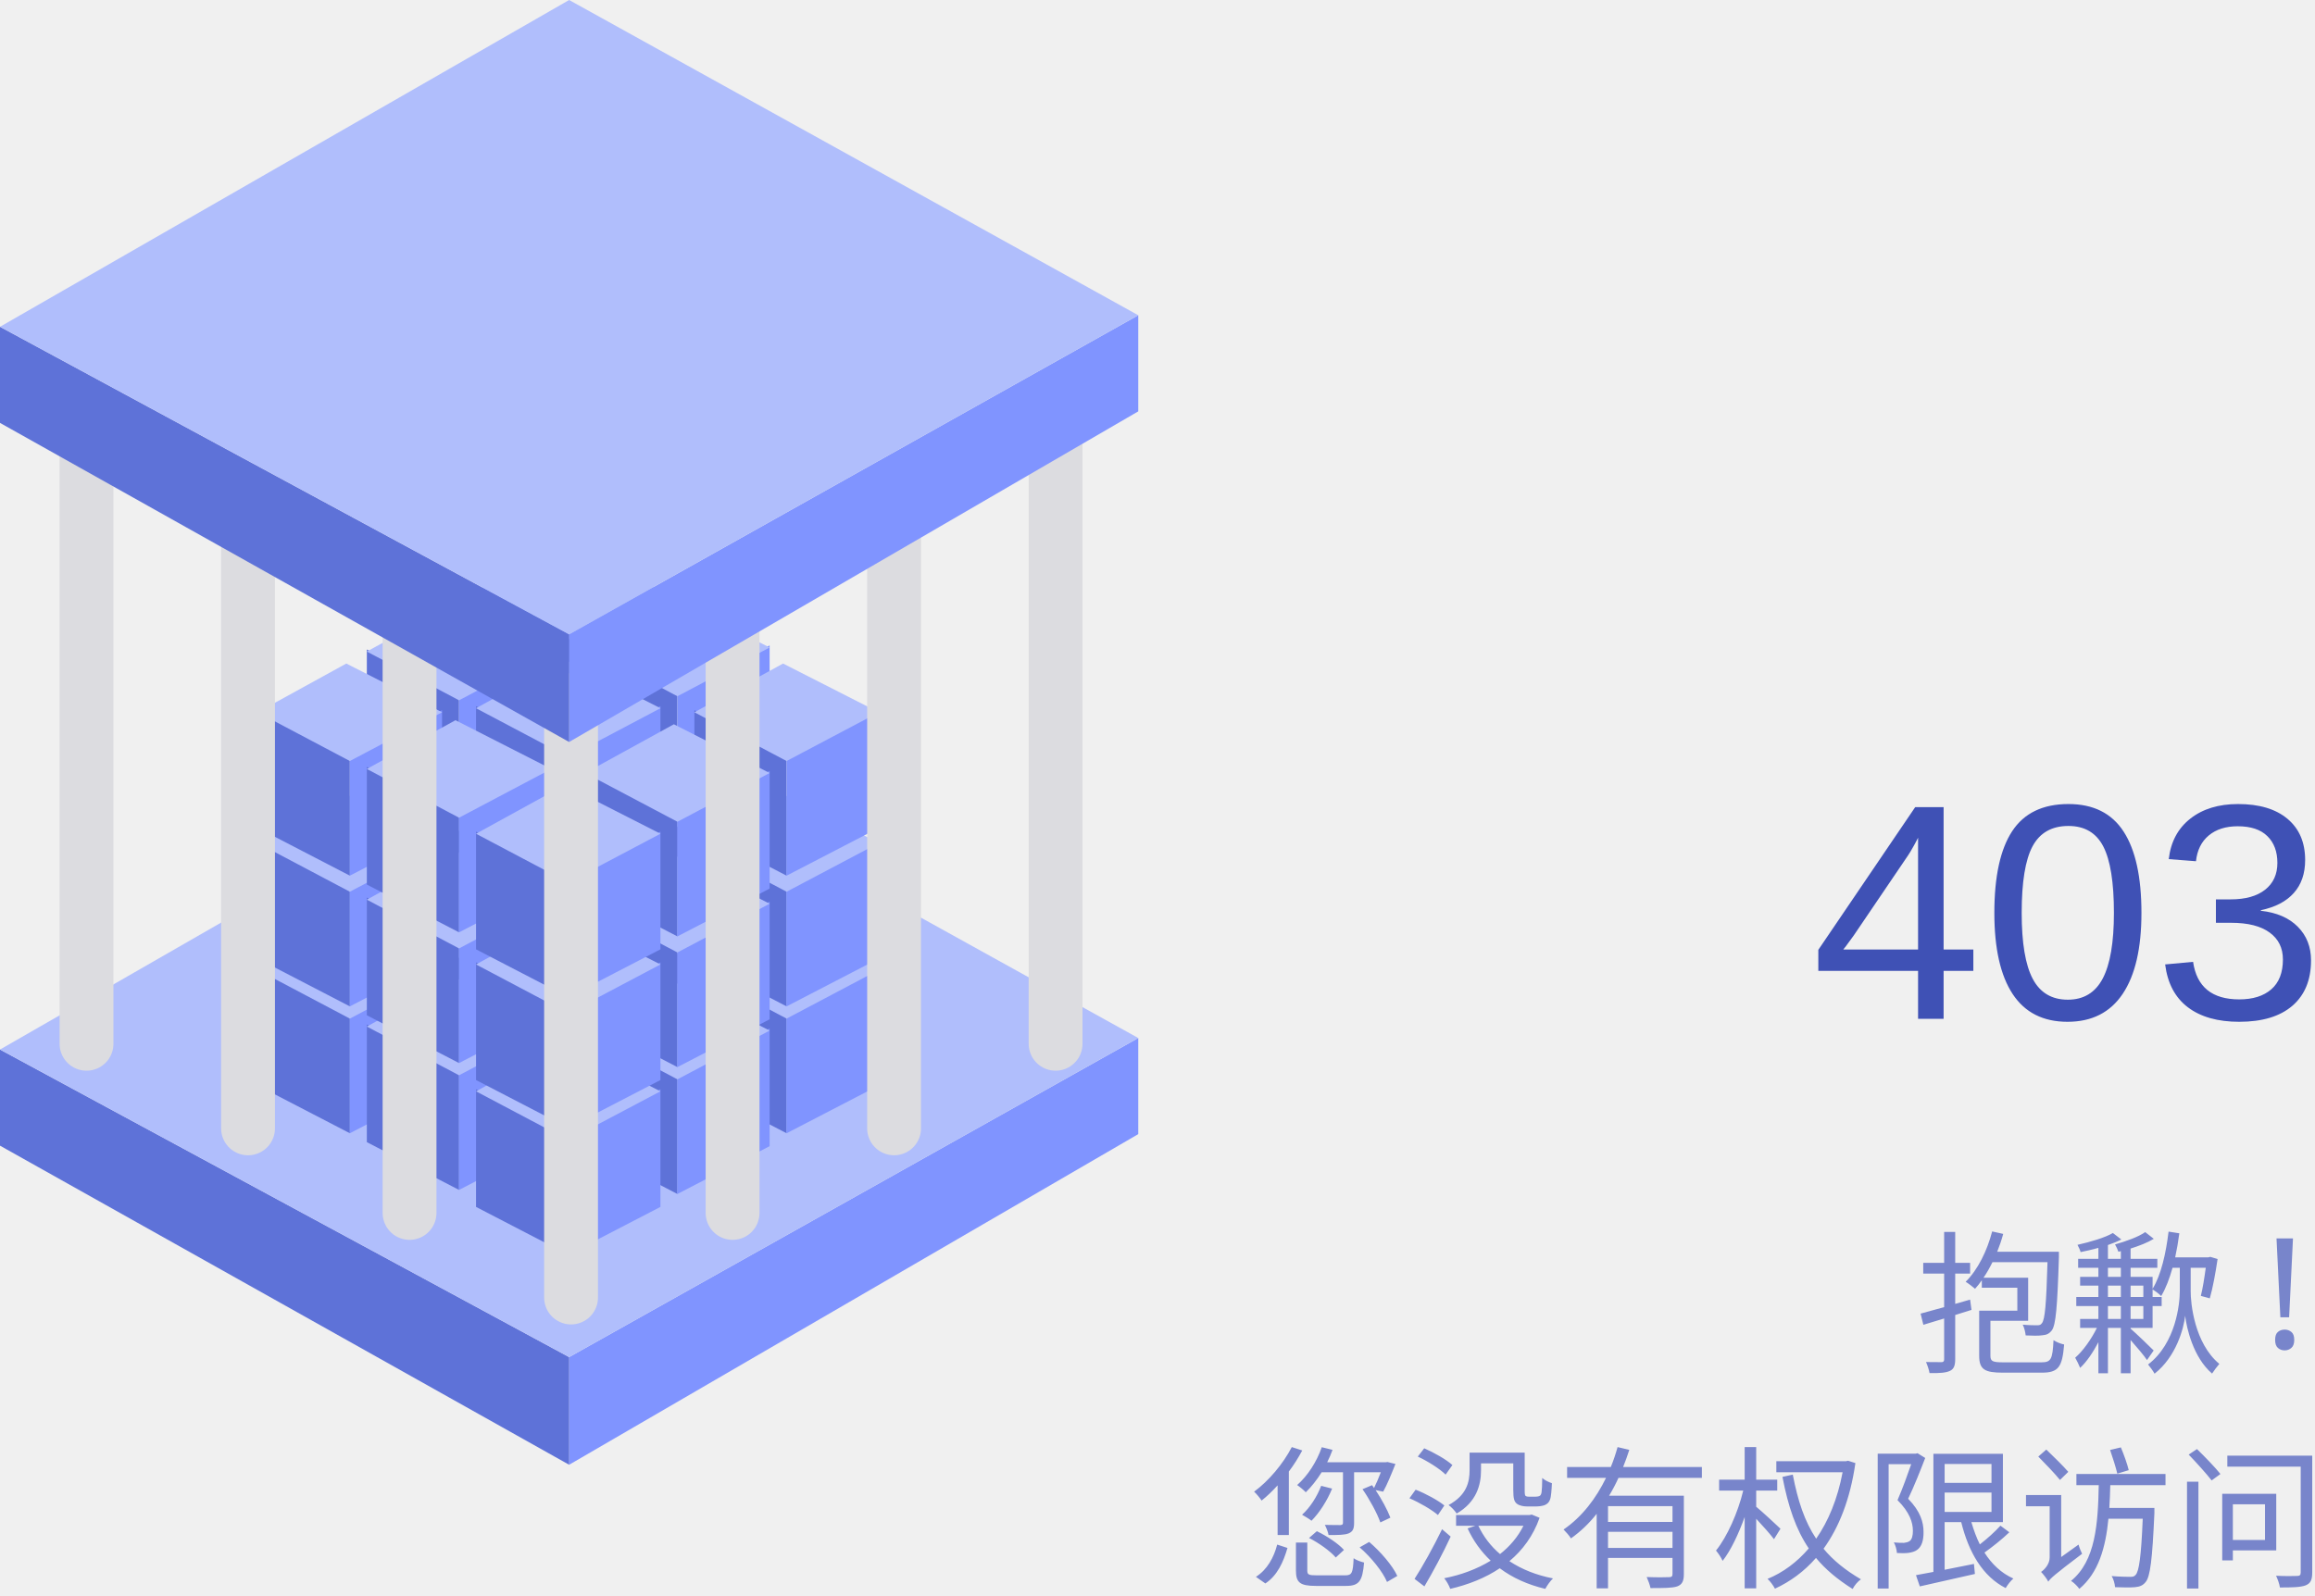
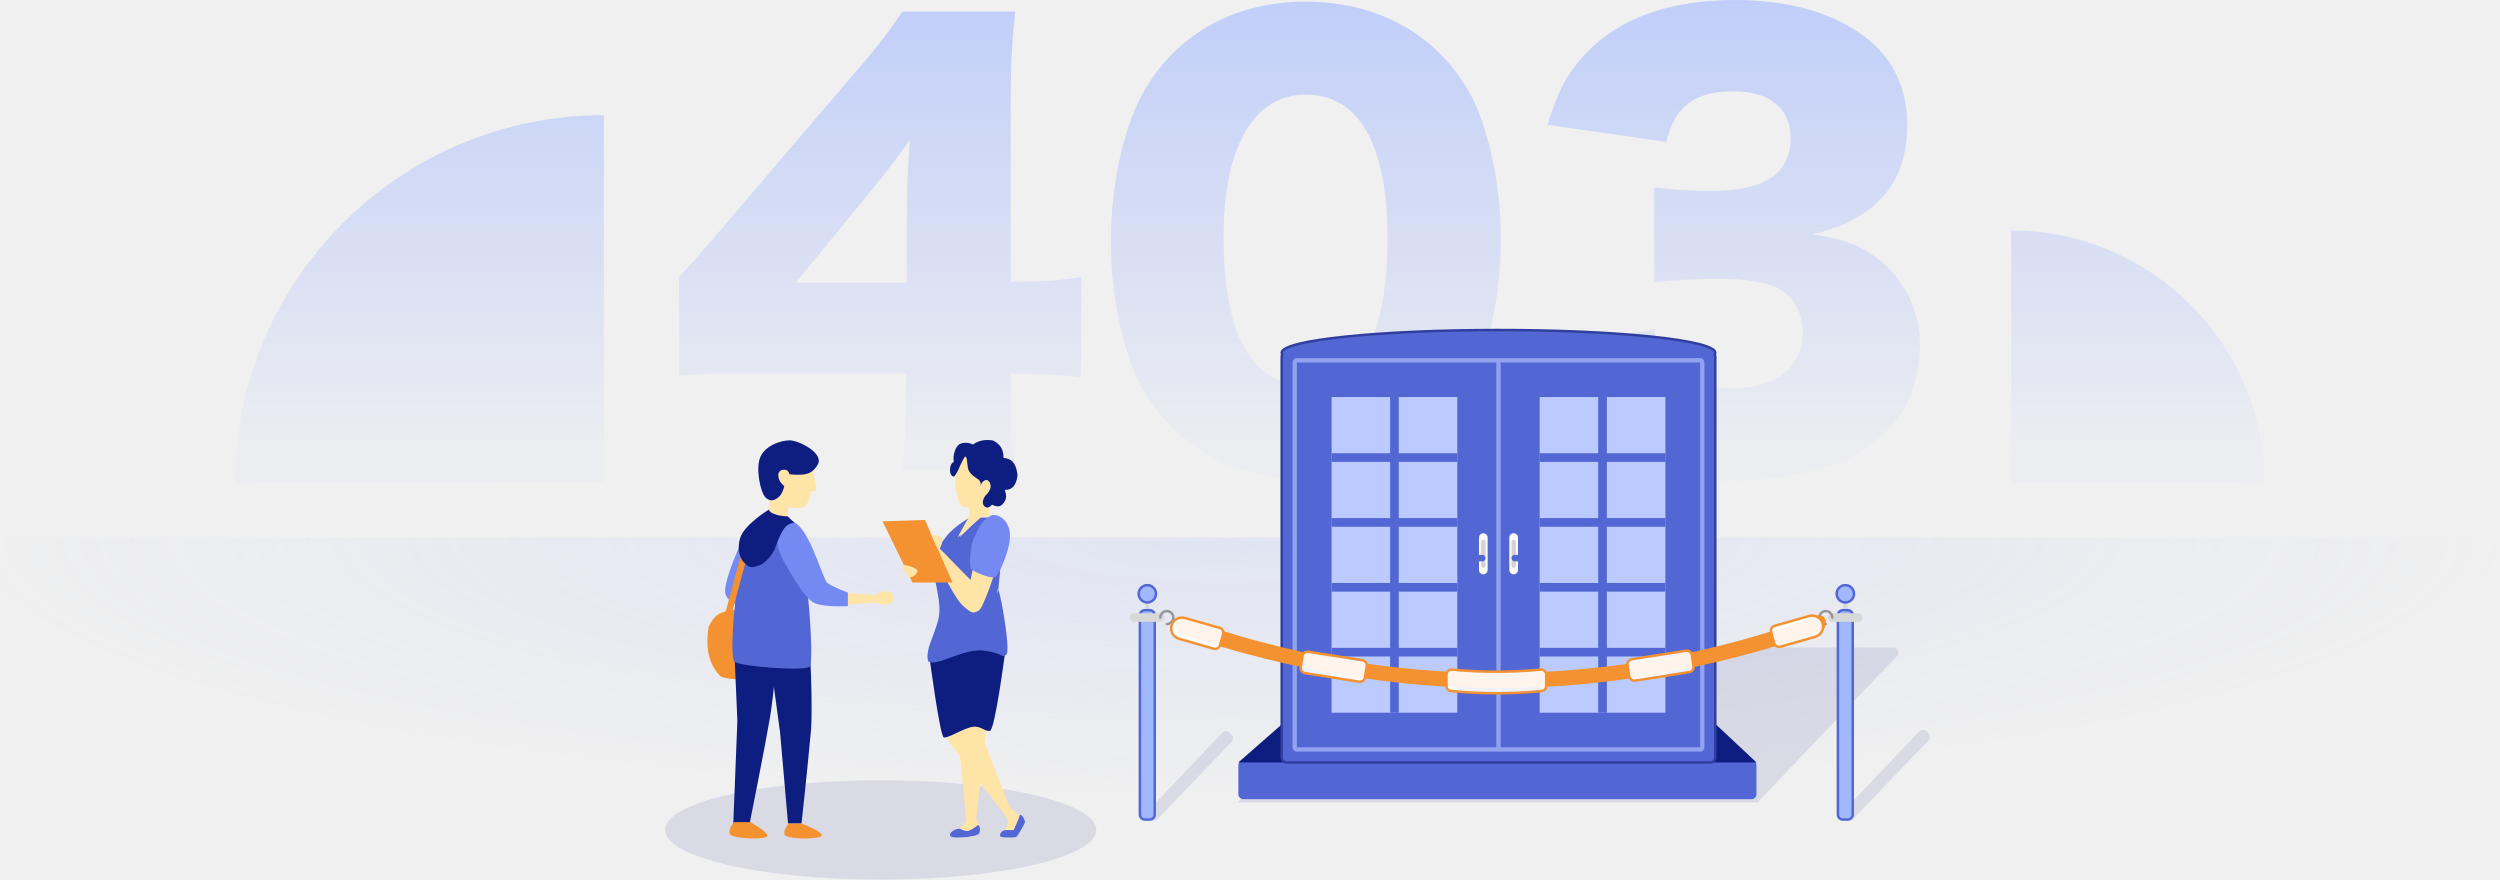
- <svg xmlns="http://www.w3.org/2000/svg" width="602px" height="415px" viewBox="0 0 602 415" version="1.1">
-   <defs />
-   <g id="404" stroke="none" stroke-width="1" fill="none" fill-rule="evenodd">
-     <g id="403" transform="translate(-544, -158)">
-       <g id="Group-4" transform="translate(544, 158)">
-         <g id="Bcube" transform="translate(0, 188)" fill-rule="nonzero">
-           <polygon id="Shape" fill="#8094FF" points="148 193 296 107 296 82 148 165" />
-           <polygon id="Shape" fill="#5E72D8" transform="translate(74, 139) scale(-1, 1) translate(-74, -139) " points="1.28369537e-16 193 148 110 148 85 0 165" />
-           <polygon id="Shape" fill="#B0BEFC" points="0 85 148 0 296 82 148 165" />
-         </g>
-         <g id="cube" transform="translate(67, 141)">
-           <g id="Group" transform="translate(0, 67)">
-             <g id="cube" transform="translate(56.7871, 0)">
-               <g id="Shape">
-                 <polygon fill="#5E72D8" fill-rule="nonzero" points="23.977 55.178 0 42.745 0 12.139 23.977 24.573" />
-                 <polygon fill="#8094FF" fill-rule="nonzero" points="23.977 55.178 47.954 42.745 47.954 12.139 23.977 24.573" />
-                 <polygon fill="#B0BEFC" fill-rule="nonzero" points="0 12.679 23.055 0 47.954 12.679 23.977 25.358" />
-               </g>
-             </g>
-             <g id="cube" transform="translate(28.39355, 15.79646)">
-               <g id="Shape">
-                 <polygon fill="#5E72D8" fill-rule="nonzero" points="23.977 55.178 0 42.745 0 12.139 23.977 24.573" />
-                 <polygon fill="#8094FF" fill-rule="nonzero" points="23.977 55.178 47.954 42.745 47.954 12.139 23.977 24.573" />
-                 <polygon fill="#B0BEFC" fill-rule="nonzero" points="0 12.679 23.055 0 47.954 12.679 23.977 25.358" />
-               </g>
-             </g>
-             <g id="cube" transform="translate(0, 31.59292)">
-               <g id="Shape">
-                 <polygon fill="#5E72D8" fill-rule="nonzero" points="23.977 55.178 0 42.745 0 12.139 23.977 24.573" />
-                 <polygon fill="#8094FF" fill-rule="nonzero" points="23.977 55.178 47.954 42.745 47.954 12.139 23.977 24.573" />
-                 <polygon fill="#B0BEFC" fill-rule="nonzero" points="0 12.679 23.055 0 47.954 12.679 23.977 25.358" />
-               </g>
-             </g>
-             <g id="cube" transform="translate(85.18064, 14.74336)">
-               <g id="Shape">
-                 <polygon fill="#5E72D8" fill-rule="nonzero" points="23.977 55.178 0 42.745 0 12.139 23.977 24.573" />
-                 <polygon fill="#8094FF" fill-rule="nonzero" points="23.977 55.178 47.954 42.745 47.954 12.139 23.977 24.573" />
-                 <polygon fill="#B0BEFC" fill-rule="nonzero" points="0 12.679 23.055 0 47.954 12.679 23.977 25.358" />
-               </g>
-             </g>
-             <g id="cube" transform="translate(56.7871, 30.53982)">
-               <g id="Shape">
-                 <polygon fill="#5E72D8" fill-rule="nonzero" points="23.977 55.178 0 42.745 0 12.139 23.977 24.573" />
-                 <polygon fill="#8094FF" fill-rule="nonzero" points="23.977 55.178 47.954 42.745 47.954 12.139 23.977 24.573" />
-                 <polygon fill="#B0BEFC" fill-rule="nonzero" points="0 12.679 23.055 0 47.954 12.679 23.977 25.358" />
-               </g>
-             </g>
-             <g id="cube" transform="translate(28.39355, 46.33628)">
-               <g id="Shape">
-                 <polygon fill="#5E72D8" fill-rule="nonzero" points="23.977 55.178 0 42.745 0 12.139 23.977 24.573" />
-                 <polygon fill="#8094FF" fill-rule="nonzero" points="23.977 55.178 47.954 42.745 47.954 12.139 23.977 24.573" />
-                 <polygon fill="#B0BEFC" fill-rule="nonzero" points="0 12.679 23.055 0 47.954 12.679 23.977 25.358" />
-               </g>
-             </g>
-             <g id="cube" transform="translate(113.5742, 31.59292)">
-               <g id="Shape">
-                 <polygon fill="#5E72D8" fill-rule="nonzero" points="23.977 55.178 0 42.745 0 12.139 23.977 24.573" />
-                 <polygon fill="#8094FF" fill-rule="nonzero" points="23.977 55.178 47.954 42.745 47.954 12.139 23.977 24.573" />
-                 <polygon fill="#B0BEFC" fill-rule="nonzero" points="0 12.679 23.055 0 47.954 12.679 23.977 25.358" />
-               </g>
-             </g>
-             <g id="cube" transform="translate(85.18064, 47.38938)">
-               <g id="Shape">
-                 <polygon fill="#5E72D8" fill-rule="nonzero" points="23.977 55.178 0 42.745 0 12.139 23.977 24.573" />
-                 <polygon fill="#8094FF" fill-rule="nonzero" points="23.977 55.178 47.954 42.745 47.954 12.139 23.977 24.573" />
-                 <polygon fill="#B0BEFC" fill-rule="nonzero" points="0 12.679 23.055 0 47.954 12.679 23.977 25.358" />
-               </g>
-             </g>
-             <g id="cube" transform="translate(56.7871, 63.18584)">
-               <g id="Shape">
-                 <polygon fill="#5E72D8" fill-rule="nonzero" points="23.977 55.178 0 42.745 0 12.139 23.977 24.573" />
-                 <polygon fill="#8094FF" fill-rule="nonzero" points="23.977 55.178 47.954 42.745 47.954 12.139 23.977 24.573" />
-                 <polygon fill="#B0BEFC" fill-rule="nonzero" points="0 12.679 23.055 0 47.954 12.679 23.977 25.358" />
-               </g>
-             </g>
+ <svg xmlns="http://www.w3.org/2000/svg" width="1000" height="352" viewBox="0 0 1000 352">
+   <defs>
+     <radialGradient id="403pic-a" cx="49.015%" cy="100%" r="100%" fx="49.015%" fy="100%" gradientTransform="matrix(0 1 -.5125 0 1.003 .51)">
+       <stop offset="0%" stop-color="#A1B7FE" stop-opacity=".2" />
+       <stop offset="100%" stop-color="#A1B7FE" stop-opacity="0" />
+     </radialGradient>
+     <linearGradient id="403pic-b" x1="53.231%" x2="53.231%" y1="93.49%" y2="0%">
+       <stop offset="0%" stop-color="#A1B7FE" stop-opacity=".05" />
+       <stop offset="100%" stop-color="#A1B7FE" stop-opacity=".6" />
+     </linearGradient>
+   </defs>
+   <g fill="none" fill-rule="evenodd">
+     <rect width="1000" height="106.204" y="215" fill="url(#403pic-a)" transform="matrix(1 0 0 -1 0 536.204)" />
+     <path fill="url(#403pic-b)" d="M905.777,193.269 L804.478,192.954 C804.478,170.566 804.478,136.985 804.478,92.209 C860.424,92.209 905.777,137.455 905.777,193.269 Z M94,193.269 C94,111.969 160.062,46.063 241.554,46.063 C241.554,111.284 241.554,160.2 241.554,192.81 L94,193.269 Z M271.634,150.26 L271.634,110.88 C281.534,99.88 281.534,99.88 292.754,86.68 L340.494,30.8 C351.054,18.7 355.234,13.2 360.954,4.62 L406.054,4.62 C404.734,17.6 404.294,26.4 404.294,41.14 L404.294,112.64 L410.674,112.64 C417.494,112.64 424.754,111.98 432.454,110.88 L432.454,150.92 C425.854,150.04 417.714,149.6 410.894,149.6 L404.294,149.6 L404.294,160.6 C404.294,172.92 404.734,179.3 406.054,187.66 L360.734,187.66 C361.834,180.18 362.494,170.94 362.494,160.16 L362.494,149.38 L300.234,149.38 C285.934,149.38 279.774,149.6 271.634,150.26 Z M362.714,113.08 L362.714,87.56 C362.714,77.66 363.154,65.56 364.034,55.88 C359.634,62.04 356.334,66.44 350.394,73.92 L318.274,113.08 L362.714,113.08 Z M522.214,191.62 C500.654,191.62 482.394,184.58 468.974,171.16 C461.714,163.9 456.214,155.54 452.914,146.74 C447.194,131.12 444.334,114.18 444.334,96.36 C444.334,73.26 449.834,49.28 458.194,35.42 C471.614,12.98 494.494,0.66 522.214,0.66 C543.554,0.66 562.254,7.92 575.674,21.12 C582.934,28.38 588.434,36.74 591.734,45.54 C597.454,61.16 600.314,78.1 600.314,96.14 C600.314,119.24 594.814,143.44 586.454,157.3 C573.254,179.3 550.154,191.62 522.214,191.62 Z M522.214,37.84 C501.534,37.84 489.434,58.74 489.434,94.6 C489.434,133.98 500.654,154.22 522.434,154.22 C543.994,154.22 554.994,134.42 554.994,95.26 C554.994,57.64 543.554,37.84 522.214,37.84 Z M615.054,139.92 L661.694,131.78 C663.014,139.04 664.334,142.12 667.854,145.86 C673.794,152.02 682.594,155.32 693.154,155.32 C710.314,155.32 721.094,146.74 721.094,133.32 C721.094,124.3 716.694,117.26 709.214,114.4 C704.154,112.64 697.334,111.54 688.754,111.54 C680.174,111.54 670.274,111.98 661.694,112.86 L661.694,75.02 C669.174,75.9 676.434,76.34 685.014,76.34 C705.914,76.34 716.254,69.3 716.254,55.22 C716.254,43.34 707.894,36.52 693.374,36.52 C677.754,36.52 669.834,42.68 666.534,56.76 L619.014,49.94 C623.194,36.3 626.714,29.7 633.754,22 C647.174,7.48 667.414,0 694.254,0 C718.234,0 738.034,6.6 750.574,18.7 C758.714,26.84 762.894,37.4 762.894,49.94 C762.894,73.26 750.354,87.78 725.054,93.72 C738.474,95.7 745.734,98.78 753.434,105.38 C762.674,113.74 767.954,125.18 767.954,137.94 C767.954,149.16 764.874,159.5 759.154,167.2 C754.314,173.8 746.614,179.96 738.474,183.7 C727.034,188.98 709.214,192.28 692.714,192.28 C672.914,192.28 653.114,187.66 641.454,179.96 C631.334,173.36 623.634,163.68 618.794,151.58 C617.474,148.5 616.594,145.64 615.054,139.92 Z" />
+     <g transform="translate(266 132)">
+       <g transform="translate(185.052)">
+         <path fill="#0E1D80" fill-opacity=".1" d="M103.806 127L306.284 127C307.389 127 308.284 127.895 308.284 129 308.284 129.513 308.087 130.007 307.733 130.379L251.948 189 43.948 189 102.357 127.621C102.734 127.225 103.258 127 103.806 127zM40.793 161.076L41.618 161.934C42.361 162.708 42.362 163.93 41.619 164.704L11.872 195.709C11.494 196.102 10.973 196.324 10.428 196.324L7.813 196.324C6.992 196.324 6.326 195.659 6.326 194.837 6.326 194.456 6.473 194.089 6.736 193.812L37.902 161.082C38.664 160.282 39.93 160.251 40.73 161.013 40.752 161.033 40.773 161.054 40.793 161.076zM319.467 160.614L320.292 161.473C321.035 162.247 321.035 163.469 320.293 164.243L290.545 195.248C290.168 195.641 289.647 195.863 289.102 195.863L286.487 195.863C285.666 195.863 285 195.197 285 194.376 285 193.995 285.147 193.628 285.41 193.351L316.576 160.621C317.338 159.821 318.604 159.79 319.404 160.552 319.425 160.572 319.446 160.593 319.467 160.614z" />
+         <g transform="translate(44.294)">
+           <rect width="207.235" height="15.568" y="172.108" fill="#5266D4" rx="2" />
+           <polygon fill="#0E1D80" points="17.758 157.405 190.618 157.405 207.235 172.973 0 172.973" />
+           <path fill="#5266D4" stroke="#303F9F" d="M190.539,9.734 C190.681,10.008 190.76,10.319 190.76,10.649 L190.76,170.973 C190.76,172.077 189.865,172.973 188.76,172.973 L19.342,172.973 C18.237,172.973 17.342,172.077 17.342,170.973 L17.342,10.649 C17.342,10.319 17.422,10.008 17.563,9.734 C17.416,9.518 17.342,9.301 17.342,9.081 C17.342,4.066 56.163,0 104.051,0 C151.939,0 190.76,4.066 190.76,9.081 C190.76,9.301 190.686,9.518 190.539,9.734 Z" />
+           <path fill="#BBCBFF" fill-opacity=".6" fill-rule="nonzero" d="M103.184,166.919 L103.184,12.973 L23.411,12.973 L23.411,166.919 L103.184,166.919 Z M104.918,166.919 L184.691,166.919 L184.691,12.973 L104.918,12.973 L104.918,166.919 Z M23.411,11.243 L184.691,11.243 C185.648,11.243 186.425,12.018 186.425,12.973 L186.425,166.919 C186.425,167.874 185.648,168.648 184.691,168.648 L23.411,168.648 C22.454,168.648 21.677,167.874 21.677,166.919 L21.677,12.973 C21.677,12.018 22.454,11.243 23.411,11.243 Z" />
+           <rect width="50.291" height="126.27" x="37.285" y="26.811" fill="#BBCBFF" />
+           <path fill="#5266D4" fill-rule="nonzero" d="M60.696,49.297 L60.696,26.811 L64.165,26.811 L64.165,49.297 L87.576,49.297 L87.576,52.757 L64.165,52.757 L64.165,75.243 L87.576,75.243 L87.576,78.703 L64.165,78.703 L64.165,101.189 L87.576,101.189 L87.576,104.649 L64.165,104.649 L64.165,127.135 L87.576,127.135 L87.576,130.594 L64.165,130.594 L64.165,153.081 L60.696,153.081 L60.696,130.594 L37.285,130.594 L37.285,127.135 L60.696,127.135 L60.696,104.649 L37.285,104.649 L37.285,101.189 L60.696,101.189 L60.696,78.703 L37.285,78.703 L37.285,75.243 L60.696,75.243 L60.696,52.757 L37.285,52.757 L37.285,49.297 L60.696,49.297 Z" />
+           <rect width="50.291" height="126.27" x="120.526" y="26.811" fill="#BBCBFF" />
+           <path fill="#5266D4" fill-rule="nonzero" d="M143.937,49.297 L143.937,26.811 L147.406,26.811 L147.406,49.297 L170.817,49.297 L170.817,52.757 L147.406,52.757 L147.406,75.243 L170.817,75.243 L170.817,78.703 L147.406,78.703 L147.406,101.189 L170.817,101.189 L170.817,104.649 L147.406,104.649 L147.406,127.135 L170.817,127.135 L170.817,130.594 L147.406,130.594 L147.406,153.081 L143.937,153.081 L143.937,130.594 L120.526,130.594 L120.526,127.135 L143.937,127.135 L143.937,104.649 L120.526,104.649 L120.526,101.189 L143.937,101.189 L143.937,78.703 L120.526,78.703 L120.526,75.243 L143.937,75.243 L143.937,52.757 L120.526,52.757 L120.526,49.297 L143.937,49.297 Z" />
+           <g transform="translate(90.178 81.297)">
+             <rect width="3.468" height="16.432" x="6.07" fill="#FAFAFA" rx="1.734" />
+             <rect width="1.734" height="11.243" x="6.937" y="2.595" fill="#D3D3D3" rx=".867" />
+             <rect width="8.671" height="2.595" y="8.649" fill="#5266D4" rx="1.297" />
          </g>
-           <g id="Group" transform="translate(0, 34)">
-             <g id="cube" transform="translate(56.7871, 0)">
-               <g id="Shape">
-                 <polygon fill="#5E72D8" fill-rule="nonzero" points="23.977 55.178 0 42.745 0 12.139 23.977 24.573" />
-                 <polygon fill="#8094FF" fill-rule="nonzero" points="23.977 55.178 47.954 42.745 47.954 12.139 23.977 24.573" />
-                 <polygon fill="#B0BEFC" fill-rule="nonzero" points="0 12.679 23.055 0 47.954 12.679 23.977 25.358" />
-               </g>
-             </g>
-             <g id="cube" transform="translate(28.39355, 15.79646)">
-               <g id="Shape">
-                 <polygon fill="#5E72D8" fill-rule="nonzero" points="23.977 55.178 0 42.745 0 12.139 23.977 24.573" />
-                 <polygon fill="#8094FF" fill-rule="nonzero" points="23.977 55.178 47.954 42.745 47.954 12.139 23.977 24.573" />
-                 <polygon fill="#B0BEFC" fill-rule="nonzero" points="0 12.679 23.055 0 47.954 12.679 23.977 25.358" />
-               </g>
-             </g>
-             <g id="cube" transform="translate(0, 31.59292)">
-               <g id="Shape">
-                 <polygon fill="#5E72D8" fill-rule="nonzero" points="23.977 55.178 0 42.745 0 12.139 23.977 24.573" />
-                 <polygon fill="#8094FF" fill-rule="nonzero" points="23.977 55.178 47.954 42.745 47.954 12.139 23.977 24.573" />
-                 <polygon fill="#B0BEFC" fill-rule="nonzero" points="0 12.679 23.055 0 47.954 12.679 23.977 25.358" />
-               </g>
-             </g>
-             <g id="cube" transform="translate(85.18064, 14.74336)">
-               <g id="Shape">
-                 <polygon fill="#5E72D8" fill-rule="nonzero" points="23.977 55.178 0 42.745 0 12.139 23.977 24.573" />
-                 <polygon fill="#8094FF" fill-rule="nonzero" points="23.977 55.178 47.954 42.745 47.954 12.139 23.977 24.573" />
-                 <polygon fill="#B0BEFC" fill-rule="nonzero" points="0 12.679 23.055 0 47.954 12.679 23.977 25.358" />
-               </g>
-             </g>
-             <g id="cube" transform="translate(56.7871, 30.53982)">
-               <g id="Shape">
-                 <polygon fill="#5E72D8" fill-rule="nonzero" points="23.977 55.178 0 42.745 0 12.139 23.977 24.573" />
-                 <polygon fill="#8094FF" fill-rule="nonzero" points="23.977 55.178 47.954 42.745 47.954 12.139 23.977 24.573" />
-                 <polygon fill="#B0BEFC" fill-rule="nonzero" points="0 12.679 23.055 0 47.954 12.679 23.977 25.358" />
-               </g>
-             </g>
-             <g id="cube" transform="translate(28.39355, 46.33628)">
-               <g id="Shape">
-                 <polygon fill="#5E72D8" fill-rule="nonzero" points="23.977 55.178 0 42.745 0 12.139 23.977 24.573" />
-                 <polygon fill="#8094FF" fill-rule="nonzero" points="23.977 55.178 47.954 42.745 47.954 12.139 23.977 24.573" />
-                 <polygon fill="#B0BEFC" fill-rule="nonzero" points="0 12.679 23.055 0 47.954 12.679 23.977 25.358" />
-               </g>
-             </g>
-             <g id="cube" transform="translate(113.5742, 31.59292)">
-               <g id="Shape">
-                 <polygon fill="#5E72D8" fill-rule="nonzero" points="23.977 55.178 0 42.745 0 12.139 23.977 24.573" />
-                 <polygon fill="#8094FF" fill-rule="nonzero" points="23.977 55.178 47.954 42.745 47.954 12.139 23.977 24.573" />
-                 <polygon fill="#B0BEFC" fill-rule="nonzero" points="0 12.679 23.055 0 47.954 12.679 23.977 25.358" />
-               </g>
-             </g>
-             <g id="cube" transform="translate(85.18064, 47.38938)">
-               <g id="Shape">
-                 <polygon fill="#5E72D8" fill-rule="nonzero" points="23.977 55.178 0 42.745 0 12.139 23.977 24.573" />
-                 <polygon fill="#8094FF" fill-rule="nonzero" points="23.977 55.178 47.954 42.745 47.954 12.139 23.977 24.573" />
-                 <polygon fill="#B0BEFC" fill-rule="nonzero" points="0 12.679 23.055 0 47.954 12.679 23.977 25.358" />
-               </g>
-             </g>
-             <g id="cube" transform="translate(56.7871, 63.18584)">
-               <g id="Shape">
-                 <polygon fill="#5E72D8" fill-rule="nonzero" points="23.977 55.178 0 42.745 0 12.139 23.977 24.573" />
-                 <polygon fill="#8094FF" fill-rule="nonzero" points="23.977 55.178 47.954 42.745 47.954 12.139 23.977 24.573" />
-                 <polygon fill="#B0BEFC" fill-rule="nonzero" points="0 12.679 23.055 0 47.954 12.679 23.977 25.358" />
-               </g>
-             </g>
-           </g>
-           <g id="Group">
-             <g id="cube" transform="translate(56.7871, 0)">
-               <g id="Shape">
-                 <polygon fill="#5E72D8" fill-rule="nonzero" points="23.977 55.178 0 42.745 0 12.139 23.977 24.573" />
-                 <polygon fill="#8094FF" fill-rule="nonzero" points="23.977 55.178 47.954 42.745 47.954 12.139 23.977 24.573" />
-                 <polygon fill="#B0BEFC" fill-rule="nonzero" points="0 12.679 23.055 0 47.954 12.679 23.977 25.358" />
-               </g>
-             </g>
-             <g id="cube" transform="translate(28.39355, 15.79646)">
-               <g id="Shape">
-                 <polygon fill="#5E72D8" fill-rule="nonzero" points="23.977 55.178 0 42.745 0 12.139 23.977 24.573" />
-                 <polygon fill="#8094FF" fill-rule="nonzero" points="23.977 55.178 47.954 42.745 47.954 12.139 23.977 24.573" />
-                 <polygon fill="#B0BEFC" fill-rule="nonzero" points="0 12.679 23.055 0 47.954 12.679 23.977 25.358" />
-               </g>
-             </g>
-             <g id="cube" transform="translate(0, 31.59292)">
-               <g id="Shape">
-                 <polygon fill="#5E72D8" fill-rule="nonzero" points="23.977 55.178 0 42.745 0 12.139 23.977 24.573" />
-                 <polygon fill="#8094FF" fill-rule="nonzero" points="23.977 55.178 47.954 42.745 47.954 12.139 23.977 24.573" />
-                 <polygon fill="#B0BEFC" fill-rule="nonzero" points="0 12.679 23.055 0 47.954 12.679 23.977 25.358" />
-               </g>
-             </g>
-             <g id="cube" transform="translate(85.18064, 14.74336)">
-               <g id="Shape">
-                 <polygon fill="#5E72D8" fill-rule="nonzero" points="23.977 55.178 0 42.745 0 12.139 23.977 24.573" />
-                 <polygon fill="#8094FF" fill-rule="nonzero" points="23.977 55.178 47.954 42.745 47.954 12.139 23.977 24.573" />
-                 <polygon fill="#B0BEFC" fill-rule="nonzero" points="0 12.679 23.055 0 47.954 12.679 23.977 25.358" />
-               </g>
-             </g>
-             <g id="cube" transform="translate(56.7871, 30.53982)">
-               <g id="Shape">
-                 <polygon fill="#5E72D8" fill-rule="nonzero" points="23.977 55.178 0 42.745 0 12.139 23.977 24.573" />
-                 <polygon fill="#8094FF" fill-rule="nonzero" points="23.977 55.178 47.954 42.745 47.954 12.139 23.977 24.573" />
-                 <polygon fill="#B0BEFC" fill-rule="nonzero" points="0 12.679 23.055 0 47.954 12.679 23.977 25.358" />
-               </g>
-             </g>
-             <g id="cube" transform="translate(28.39355, 46.33628)">
-               <g id="Shape">
-                 <polygon fill="#5E72D8" fill-rule="nonzero" points="23.977 55.178 0 42.745 0 12.139 23.977 24.573" />
-                 <polygon fill="#8094FF" fill-rule="nonzero" points="23.977 55.178 47.954 42.745 47.954 12.139 23.977 24.573" />
-                 <polygon fill="#B0BEFC" fill-rule="nonzero" points="0 12.679 23.055 0 47.954 12.679 23.977 25.358" />
-               </g>
-             </g>
-             <g id="cube" transform="translate(113.5742, 31.59292)">
-               <g id="Shape">
-                 <polygon fill="#5E72D8" fill-rule="nonzero" points="23.977 55.178 0 42.745 0 12.139 23.977 24.573" />
-                 <polygon fill="#8094FF" fill-rule="nonzero" points="23.977 55.178 47.954 42.745 47.954 12.139 23.977 24.573" />
-                 <polygon fill="#B0BEFC" fill-rule="nonzero" points="0 12.679 23.055 0 47.954 12.679 23.977 25.358" />
-               </g>
-             </g>
-             <g id="cube" transform="translate(85.18064, 47.38938)">
-               <g id="Shape">
-                 <polygon fill="#5E72D8" fill-rule="nonzero" points="23.977 55.178 0 42.745 0 12.139 23.977 24.573" />
-                 <polygon fill="#8094FF" fill-rule="nonzero" points="23.977 55.178 47.954 42.745 47.954 12.139 23.977 24.573" />
-                 <polygon fill="#B0BEFC" fill-rule="nonzero" points="0 12.679 23.055 0 47.954 12.679 23.977 25.358" />
-               </g>
-             </g>
-             <g id="cube" transform="translate(56.7871, 63.18584)">
-               <g id="Shape">
-                 <polygon fill="#5E72D8" fill-rule="nonzero" points="23.977 55.178 0 42.745 0 12.139 23.977 24.573" />
-                 <polygon fill="#8094FF" fill-rule="nonzero" points="23.977 55.178 47.954 42.745 47.954 12.139 23.977 24.573" />
-                 <polygon fill="#B0BEFC" fill-rule="nonzero" points="0 12.679 23.055 0 47.954 12.679 23.977 25.358" />
-               </g>
-             </g>
+           <g transform="matrix(-1 0 0 1 117.925 81.297)">
+             <rect width="3.468" height="16.432" x="6.07" fill="#FAFAFA" rx="1.734" />
+             <rect width="1.734" height="11.243" x="6.937" y="2.595" fill="#D3D3D3" rx=".867" />
+             <rect width="8.671" height="2.595" y="8.649" fill="#5266D4" rx="1.297" />
          </g>
        </g>
-         <g id="line" transform="translate(21, 116)" stroke="#DCDCE0" stroke-linecap="round" stroke-linejoin="round" stroke-width="14">
-           <path d="M1.5,155.5 L1.5,0.11" id="Line" />
-           <path d="M43.5,177.5 L43.5,22.11" id="Line" />
-           <path d="M85.5,199.5 L85.5,44.11" id="Line" />
-           <path d="M127.5,221.5 L127.5,66.11" id="Line" />
-           <path d="M169.5,199.5 L169.5,44.11" id="Line" />
-           <path d="M211.5,177.5 L211.5,22.11" id="Line" />
-           <path d="M253.5,155.5 L253.5,0.11" id="Line" />
+         <g transform="translate(0 102.054)">
+           <g transform="translate(276.675)">
+             <rect width="1.734" height="10.378" x="9.538" y="4.324" fill="#D8D8D8" />
+             <rect width="5.937" height="83.757" x="7.437" y="10.014" fill="#A1B7FE" stroke="#5266D4" rx="2" />
+             <ellipse cx="10.405" cy="3.459" fill="#A1B7FE" stroke="#5266D4" rx="3.468" ry="3.459" />
+             <rect width="13.873" height="3.459" x="3.468" y="11.243" fill="#D8D8D8" rx="1.73" />
+             <path stroke="#979797" stroke-linecap="round" stroke-linejoin="round" d="M5.203,12.973 C5.203,11.54 4.038,10.378 2.601,10.378 C1.165,10.378 0,11.54 0,12.973 C0,14.406 1.165,15.568 2.601,15.568" />
+           </g>
+           <g transform="matrix(-1 0 0 1 18.281 0)">
+             <rect width="1.734" height="10.378" x="9.538" y="4.324" fill="#D8D8D8" />
+             <rect width="5.937" height="83.757" x="7.437" y="10.014" fill="#A1B7FE" stroke="#5266D4" rx="2" />
+             <ellipse cx="10.405" cy="3.459" fill="#A1B7FE" stroke="#5266D4" rx="3.468" ry="3.459" />
+             <rect width="13.873" height="3.459" x="3.468" y="11.243" fill="#D8D8D8" rx="1.73" />
+             <path stroke="#979797" stroke-linecap="round" stroke-linejoin="round" d="M5.203,12.973 C5.203,11.54 4.038,10.378 2.601,10.378 C1.165,10.378 0,11.54 0,12.973 C0,14.406 1.165,15.568 2.601,15.568" />
+           </g>
+           <g transform="translate(17.414 10.378)">
+             <path fill="#F49130" d="M4.966,2.716 C46.563,17.569 88.841,24.925 131.798,24.782 C174.758,24.64 217.037,17.003 258.637,1.873 L258.637,1.873 C259.884,1.419 261.263,2.063 261.717,3.31 C261.813,3.573 261.862,3.851 261.862,4.132 L261.862,4.727 C261.862,6.438 260.774,7.959 259.154,8.512 C216.016,23.24 173.564,30.673 131.798,30.811 C90.218,30.949 47.958,23.861 5.017,9.548 L5.017,9.548 C3.057,8.895 1.734,7.06 1.734,4.993 L1.734,4.993 C1.734,3.658 2.817,2.575 4.153,2.575 C4.43,2.575 4.705,2.623 4.966,2.716 Z" />
+             <path fill="#FFF" fill-opacity=".9" stroke="#F49130" d="M112.312,23.404 C118.229,23.972 124.147,24.256 130.064,24.256 C135.981,24.256 141.898,23.972 147.816,23.404 L147.816,23.404 C148.915,23.298 149.892,24.104 149.998,25.203 C150.004,25.267 150.007,25.331 150.007,25.395 L150.007,29.984 C150.007,31.013 149.226,31.874 148.202,31.975 C142.156,32.568 136.11,32.865 130.064,32.865 C124.018,32.865 117.972,32.568 111.925,31.975 L111.925,31.975 C110.901,31.874 110.121,31.013 110.121,29.984 L110.121,25.395 C110.121,24.29 111.016,23.395 112.121,23.395 C112.185,23.395 112.248,23.398 112.312,23.404 Z" />
+             <path fill="#FFF" fill-opacity=".9" stroke="#F49130" d="M242.186,3.453 L256.664,3.463 C259.054,3.465 260.991,5.401 260.993,7.791 L260.993,7.791 C260.994,10.177 259.062,12.112 256.676,12.113 C256.674,12.113 256.672,12.113 256.67,12.113 L242.187,12.103 C241.083,12.103 240.189,11.208 240.188,10.105 L240.185,5.455 C240.184,4.35 241.079,3.454 242.183,3.453 C242.184,3.453 242.185,3.453 242.186,3.453 Z" transform="rotate(-16 250.589 7.783)" />
+             <path fill="#FFF" fill-opacity=".9" stroke="#F49130" d="M184.73,17.505 L206.741,17.516 C207.845,17.516 208.74,18.411 208.741,19.515 L208.746,24.164 C208.746,25.269 207.851,26.165 206.747,26.165 C206.746,26.165 206.745,26.165 206.745,26.165 L184.734,26.153 C183.63,26.153 182.735,25.258 182.735,24.154 L182.73,19.505 C182.729,18.4 183.624,17.504 184.729,17.504 C184.729,17.504 184.73,17.504 184.73,17.504 Z" transform="rotate(-9 195.738 21.834)" />
+             <path fill="#FFF" fill-opacity=".9" stroke="#F49130" d="M58.832,6.742 L72.752,2.761 C75.05,2.104 77.445,3.431 78.105,5.728 C78.764,8.021 77.44,10.414 75.148,11.073 C75.146,11.073 75.144,11.074 75.142,11.074 L61.217,15.057 C60.156,15.36 59.049,14.747 58.745,13.687 L57.46,9.217 C57.154,8.156 57.768,7.048 58.829,6.743 C58.83,6.742 58.831,6.742 58.832,6.742 Z M1.706,19.698 L23.447,16.265 C24.538,16.092 25.562,16.836 25.735,17.926 L26.467,22.518 C26.64,23.609 25.896,24.633 24.805,24.807 C24.805,24.807 24.804,24.807 24.804,24.807 L3.062,28.238 C1.971,28.411 0.948,27.667 0.775,26.576 L0.042,21.985 C-0.131,20.894 0.613,19.87 1.704,19.696 C1.704,19.696 1.705,19.696 1.705,19.696 L1.706,19.698 Z" transform="matrix(-1 0 0 1 78.274 0)" />
+           </g>
        </g>
-         <g id="Bcube" fill-rule="nonzero">
-           <polygon id="Shape" fill="#8094FF" points="148 193 296 107 296 82 148 165" />
-           <polygon id="Shape" fill="#5E72D8" transform="translate(74, 139) scale(-1, 1) translate(-74, -139) " points="1.28369537e-16 193 148 110 148 85 0 165" />
-           <polygon id="Shape" fill="#B0BEFC" points="0 85 148 0 296 82 148 165" />
+       </g>
+       <g transform="translate(0 43.705)">
+         <ellipse cx="86.254" cy="156.259" fill="#0E1D80" fill-opacity=".1" rx="86.254" ry="19.867" />
+         <g transform="translate(16.42 .205)">
+           <path fill="#F49130" d="M18.531,69.255 C14.493,68.227 10.433,67.358 5.981,69.255 C3.798,70.162 2.292,72.211 1.07,74.69 C-0.54,84.408 1.67,90.582 5.981,94.8 C10.772,96.398 14.766,95.593 18.531,94.8 L18.531,69.255 Z" />
+           <path fill="#0E1D80" d="M21.259,77.261 L25.625,87.816 L29.603,117.003 L32.8,153.5 L38.175,153.5 C39.916,137.966 41.449,121.976 41.995,115.997 C42.54,110.018 42.158,78.897 40.019,77.266 L21.259,77.261 Z" />
+           <path fill="#0E1D80" d="M10.892,74.69 L27.807,74.69 C29.482,86.337 25.625,110.801 25.625,110.801 C23.928,121.014 17.44,153.5 17.44,153.5 L10.892,153.5 L12.529,112.432 L10.892,74.69 Z" />
+           <path fill="#F49130" d="M45.814 158.804C42.54 159.772 34.355 159.772 31.627 158.321 30.306 156.391 33.389 153.494 32.718 153.494L38.175 153.494C38.175 153.494 48.543 157.359 45.814 158.804zM11.159 152.956C11.159 152.956 8.48 156.266 9.686 157.929 10.892 159.592 24.533 160.174 24.533 158.391 24.533 156.609 17.658 152.956 17.658 152.956L11.159 152.956z" />
+           <path fill="#7589F2" d="M13.62,42.079 C13.62,42.079 7.618,55.123 7.618,60.558 C7.618,65.994 17.985,68.168 17.985,68.168 L19.622,43.166 L13.62,42.079 Z" />
+           <path fill="#FFE4A8" d="M39.081,6.832 C40.33,7.8 41.372,9.009 42.142,10.387 C43.162,12.419 44.183,20.545 44.183,20.545 L42.142,20.545 C42.142,20.545 41.122,25.621 39.081,27.149 C36.533,27.654 30.41,26.643 30.41,26.643 L25.314,28.165 L25.314,5.337 L39.081,6.832 Z" />
+           <path fill="#5266D4" d="M23.442,29.616 C27.458,29.63 31.403,30.668 34.901,32.633 C39.812,38.421 43.632,88.805 41.449,90.74 C39.266,92.675 14.166,90.74 11.437,88.81 C8.709,86.881 12.529,45.057 18.531,34.122 C21.259,30.263 23.442,29.616 23.442,29.616 Z" />
+           <polygon fill="#FFE4A8" points="55.964 61.14 56.389 66.043 69.982 64.874 69.818 62.423" />
+           <ellipse cx="71.447" cy="63.319" fill="#FFE4A8" rx="3.798" ry="2.707" transform="rotate(-4.92 71.447 63.319)" />
+           <path fill="#7589F2" d="M32.718,32.839 C25.079,35.013 29.444,45.884 31.081,48.601 C32.718,51.319 39.266,63.82 43.632,65.45 C47.997,67.081 56.728,66.537 56.728,66.537 L56.728,61.102 C56.728,61.102 50.725,58.928 48.543,57.297 C46.36,55.667 40.358,30.665 32.718,32.839 Z" />
+           <polygon fill="#FFE4A8" points="24.806 29.687 32.456 31.209 32.964 27.149 25.827 25.116" />
+           <path fill="#F49130" d="M11.422,46.178 L11.422,46.178 C12.116,46.176 12.679,46.736 12.682,47.429 C12.682,47.432 12.682,47.435 12.682,47.437 L12.599,73.648 C12.597,74.347 12.031,74.913 11.332,74.915 L11.332,74.915 C10.639,74.917 10.075,74.357 10.073,73.664 C10.073,73.661 10.073,73.659 10.073,73.656 L10.155,47.445 C10.158,46.746 10.724,46.18 11.422,46.178 Z" transform="rotate(15 11.377 60.547)" />
+           <path fill="#0E1D80" d="M21.259 50.232C24.533 49.145 27.262 44.253 27.262 44.253 27.262 44.253 29.99 36.1 32.173 34.47 34.355 32.839 35.447 33.383 35.447 33.383L32.718 30.665C32.718 30.665 26.039 30.464 25.079 27.948 25.079 27.948 15.257 33.926 13.62 39.361 12.529 43.166 13.074 46.971 15.257 49.145 17.44 51.319 17.985 51.319 21.259 50.232zM33.471.228C29.903.228 23.786 2.261 21.745 6.832 19.704 11.403 21.745 21.05 23.786 23.083 25.827 25.116 27.867 24.099 29.395 22.578 30.923 21.056 32.484 16.235 30.923 12.93 30.923 12.93 32.451 13.947 35.512 13.947 38.573 13.947 42.142 14.452 44.69 9.881 47.239 5.31 37.04.228 33.471.228z" />
+           <path fill="#FFE4A8" d="M33.428,14.773 C33.471,16.99 33.57,18.208 32.336,18.452 C31.103,18.697 31.021,18.376 29.957,17.175 C28.893,15.974 27.829,12.18 31.049,11.974 C32.315,11.892 33.389,12.555 33.428,14.773 Z" />
        </g>
-         <text id="403" font-family="ArialMT, Arial" font-size="80" font-weight="normal" fill="#3F51B5">
-           <tspan x="471" y="265">403</tspan>
-         </text>
-         <text id="抱歉-!-您没有权限访问" font-family="PingFangSC-Regular, PingFang SC" font-size="40" font-weight="normal" fill="#7885CB">
-           <tspan x="498.36" y="354">抱歉 ! </tspan>
-           <tspan x="325" y="410">您没有权限访问</tspan>
-         </text>
+         <g transform="translate(86.42)">
+           <path fill="#FFE4A8" d="M38.093,87.405 C38.093,87.405 30.103,113.782 30.602,117.475 C31.102,121.167 34.098,152.82 34.098,152.82 L30.602,156.513 C32.435,157.784 35.871,157.299 39.592,156.513 L38.093,151.237 C38.093,151.237 42.588,111.672 42.089,116.419 C41.589,121.167 49.58,85.295 49.58,85.295 L38.093,87.405 Z" />
+           <path fill="#FFE4A8" d="M26.896,120.6 C29.092,123.824 45.851,145.518 50.096,151.001 C50.699,151.783 50.862,152.841 50.524,153.782 L49.839,155.693 C49.665,156.179 49.367,156.606 48.978,156.927 C48.55,157.281 48.046,157.761 48.046,158.067 C48.046,158.373 49.769,158.315 51.068,158.21 C51.996,158.136 52.823,157.566 53.253,156.7 C54.145,154.917 55.58,151.951 55.58,151.207 C55.58,150.653 54.467,149.661 53.414,148.843 C52.158,147.872 51.184,146.555 50.599,145.038 L40.024,117.597 C39.983,117.49 39.948,117.381 39.919,117.27 L31.499,84.42 C31.163,83.064 29.933,82.168 28.603,82.309 L24.006,82.837 C22.523,82.998 21.444,84.386 21.594,85.94 C22.409,94.125 24.822,117.56 26.896,120.6 Z" />
+           <path fill="#5266D4" d="M55.567 150.325C56.543 149.992 57.58 152.504 57.58 153.049 57.58 153.594 54.732 158.689 54.057 159.043 53.383 159.397 48.894 159.359 48.019 159.043 46.952 158.662 47.908 156.319 50.032 156.319L53.051 156.319C53.051 156.319 54.656 152.886 55.567 150.325zM31.532 155.74C28.754 155.966 27.183 157.667 27.667 158.63 28.15 159.594 32.286 159.271 34.431 159.112 36.847 158.63 38.296 158.63 39.262 157.667 39.746 156.222 39.746 154.911 38.779 154.295 38.779 154.295 35.88 156.703 34.431 156.703 33.398 156.632 32.401 156.3 31.532 155.74z" />
+           <path fill="#0E1D80" d="M19.58,88.717 C19.58,88.717 23.58,118.723 25.08,119.249 C26.58,119.775 33.08,115.564 36.58,115.038 C40.08,114.511 41.58,117.143 43.58,116.617 C45.58,116.091 49.58,85.559 49.58,85.559 L34.08,80.295 L19.58,88.717 Z" />
+           <path fill="#5266D4" d="M45.585,31.295 L39.516,31.295 L31.424,39.202 L35.47,31.295 C35.47,31.295 28.896,34.985 25.861,39.202 C22.827,43.419 22.321,42.892 21.309,49.218 C20.298,55.543 24.85,65.032 22.827,72.412 C20.804,79.792 17.769,84.009 18.781,88.753 C21.815,91.389 32.942,83.482 41.034,84.536 C49.125,85.591 48.114,87.699 50.137,86.118 C52.16,84.536 46.597,54.489 46.597,60.815 C46.597,67.14 49.125,34.457 49.125,34.457 L45.585,31.295 Z" />
+           <path fill="#FFE4A8" d="M23.08,43.295 L35.795,56.296 L37.58,48.024 L46.58,50.126 C46.58,50.126 41.08,67.469 39.08,68.52 C37.08,69.571 36.58,70.097 32.58,66.418 C28.58,62.739 19.58,43.295 19.58,43.295 L23.08,43.295 Z" />
+           <path fill="#7589F2" d="M43.962,30.499 C39.899,32.649 38.766,36.122 36.851,40.174 C35.531,43.937 35.328,49.85 35.836,51.462 C36.344,53.075 43.962,55.762 45.485,55.225 C47.009,54.687 51.58,44.474 51.58,38.562 C51.58,32.649 47.009,29.424 43.962,30.499 Z" />
+           <polygon fill="#F49130" points=".58 32.815 17.58 32.295 28.58 57.295 12.58 57.295" />
+           <path fill="#FFE4A8" d="M19.58 37.295C19.9 37.864 20.522 38.241 21.222 38.292 22.317 38.292 24.2 38.831 24.507 39.788 24.956 41.18 23.198 44.566 22.865 44.277L19.58 37.295zM8.861 50.329C9.773 50.046 14.923 51.56 14.562 52.812 13.93 55.016 11.664 55.295 11.236 55.295 10.567 55.295 7.678 50.696 8.861 50.329z" />
+           <polygon fill="#FFE4A8" points="35.26 23.357 35.26 30.795 30.58 39.295 40.46 30.795 43.58 30.795 42.54 22.295" />
+           <path fill="#FFE4A8" d="M34.08,4.442 C34.08,4.442 29.53,13.57 29.58,15.718 C29.635,18.118 30.58,25.92 32.58,26.994 C34.58,28.068 41.08,25.92 41.08,25.92 L52.58,14.107 L42.08,2.295 L34.08,4.442 Z" />
+           <path fill="#0E1D80" d="M33.693,6.922 C34.712,6.922 34.202,11.188 35.221,12.787 C36.24,14.387 37.259,14.921 38.787,15.987 C39.66,16.535 40.077,17.626 39.806,18.653 L43.372,17.054 C44.972,19.981 41.844,22.386 41.844,22.386 C41.844,22.386 39.297,25.586 41.844,27.186 C43.372,27.719 44.391,26.119 44.391,26.119 C44.391,26.119 46.938,27.719 48.467,26.119 C49.995,24.519 50.504,23.09 49.485,20.253 C52.242,20.323 54.116,18.712 54.58,14.387 C54.172,10.873 53.215,7.812 48.976,7.455 C48.976,4.788 48.304,2.314 44.901,0.522 C41.941,-0.011 39.18,0.341 36.75,2.122 C35.257,1.28 32.674,1.056 31.146,2.122 C29.618,3.189 28.599,6.922 29.108,9.055 C29.108,9.055 27.58,9.588 27.58,12.254 C27.58,14.921 29.108,14.921 29.108,14.921 C29.383,15.091 30.636,12.787 30.636,12.787 C30.636,12.787 33.184,6.922 33.693,6.922 Z" />
+           <path fill="#FFE4A8" d="M39.968,18.067 C39.477,20 39.376,21.54 40.115,22.133 C40.855,22.727 42.38,21.589 43.161,20.255 C43.77,19.171 43.71,17.742 43.014,16.734 C42.371,15.792 40.767,16.423 39.968,18.067 Z" />
+         </g>
      </g>
    </g>
  </g>
</svg>
